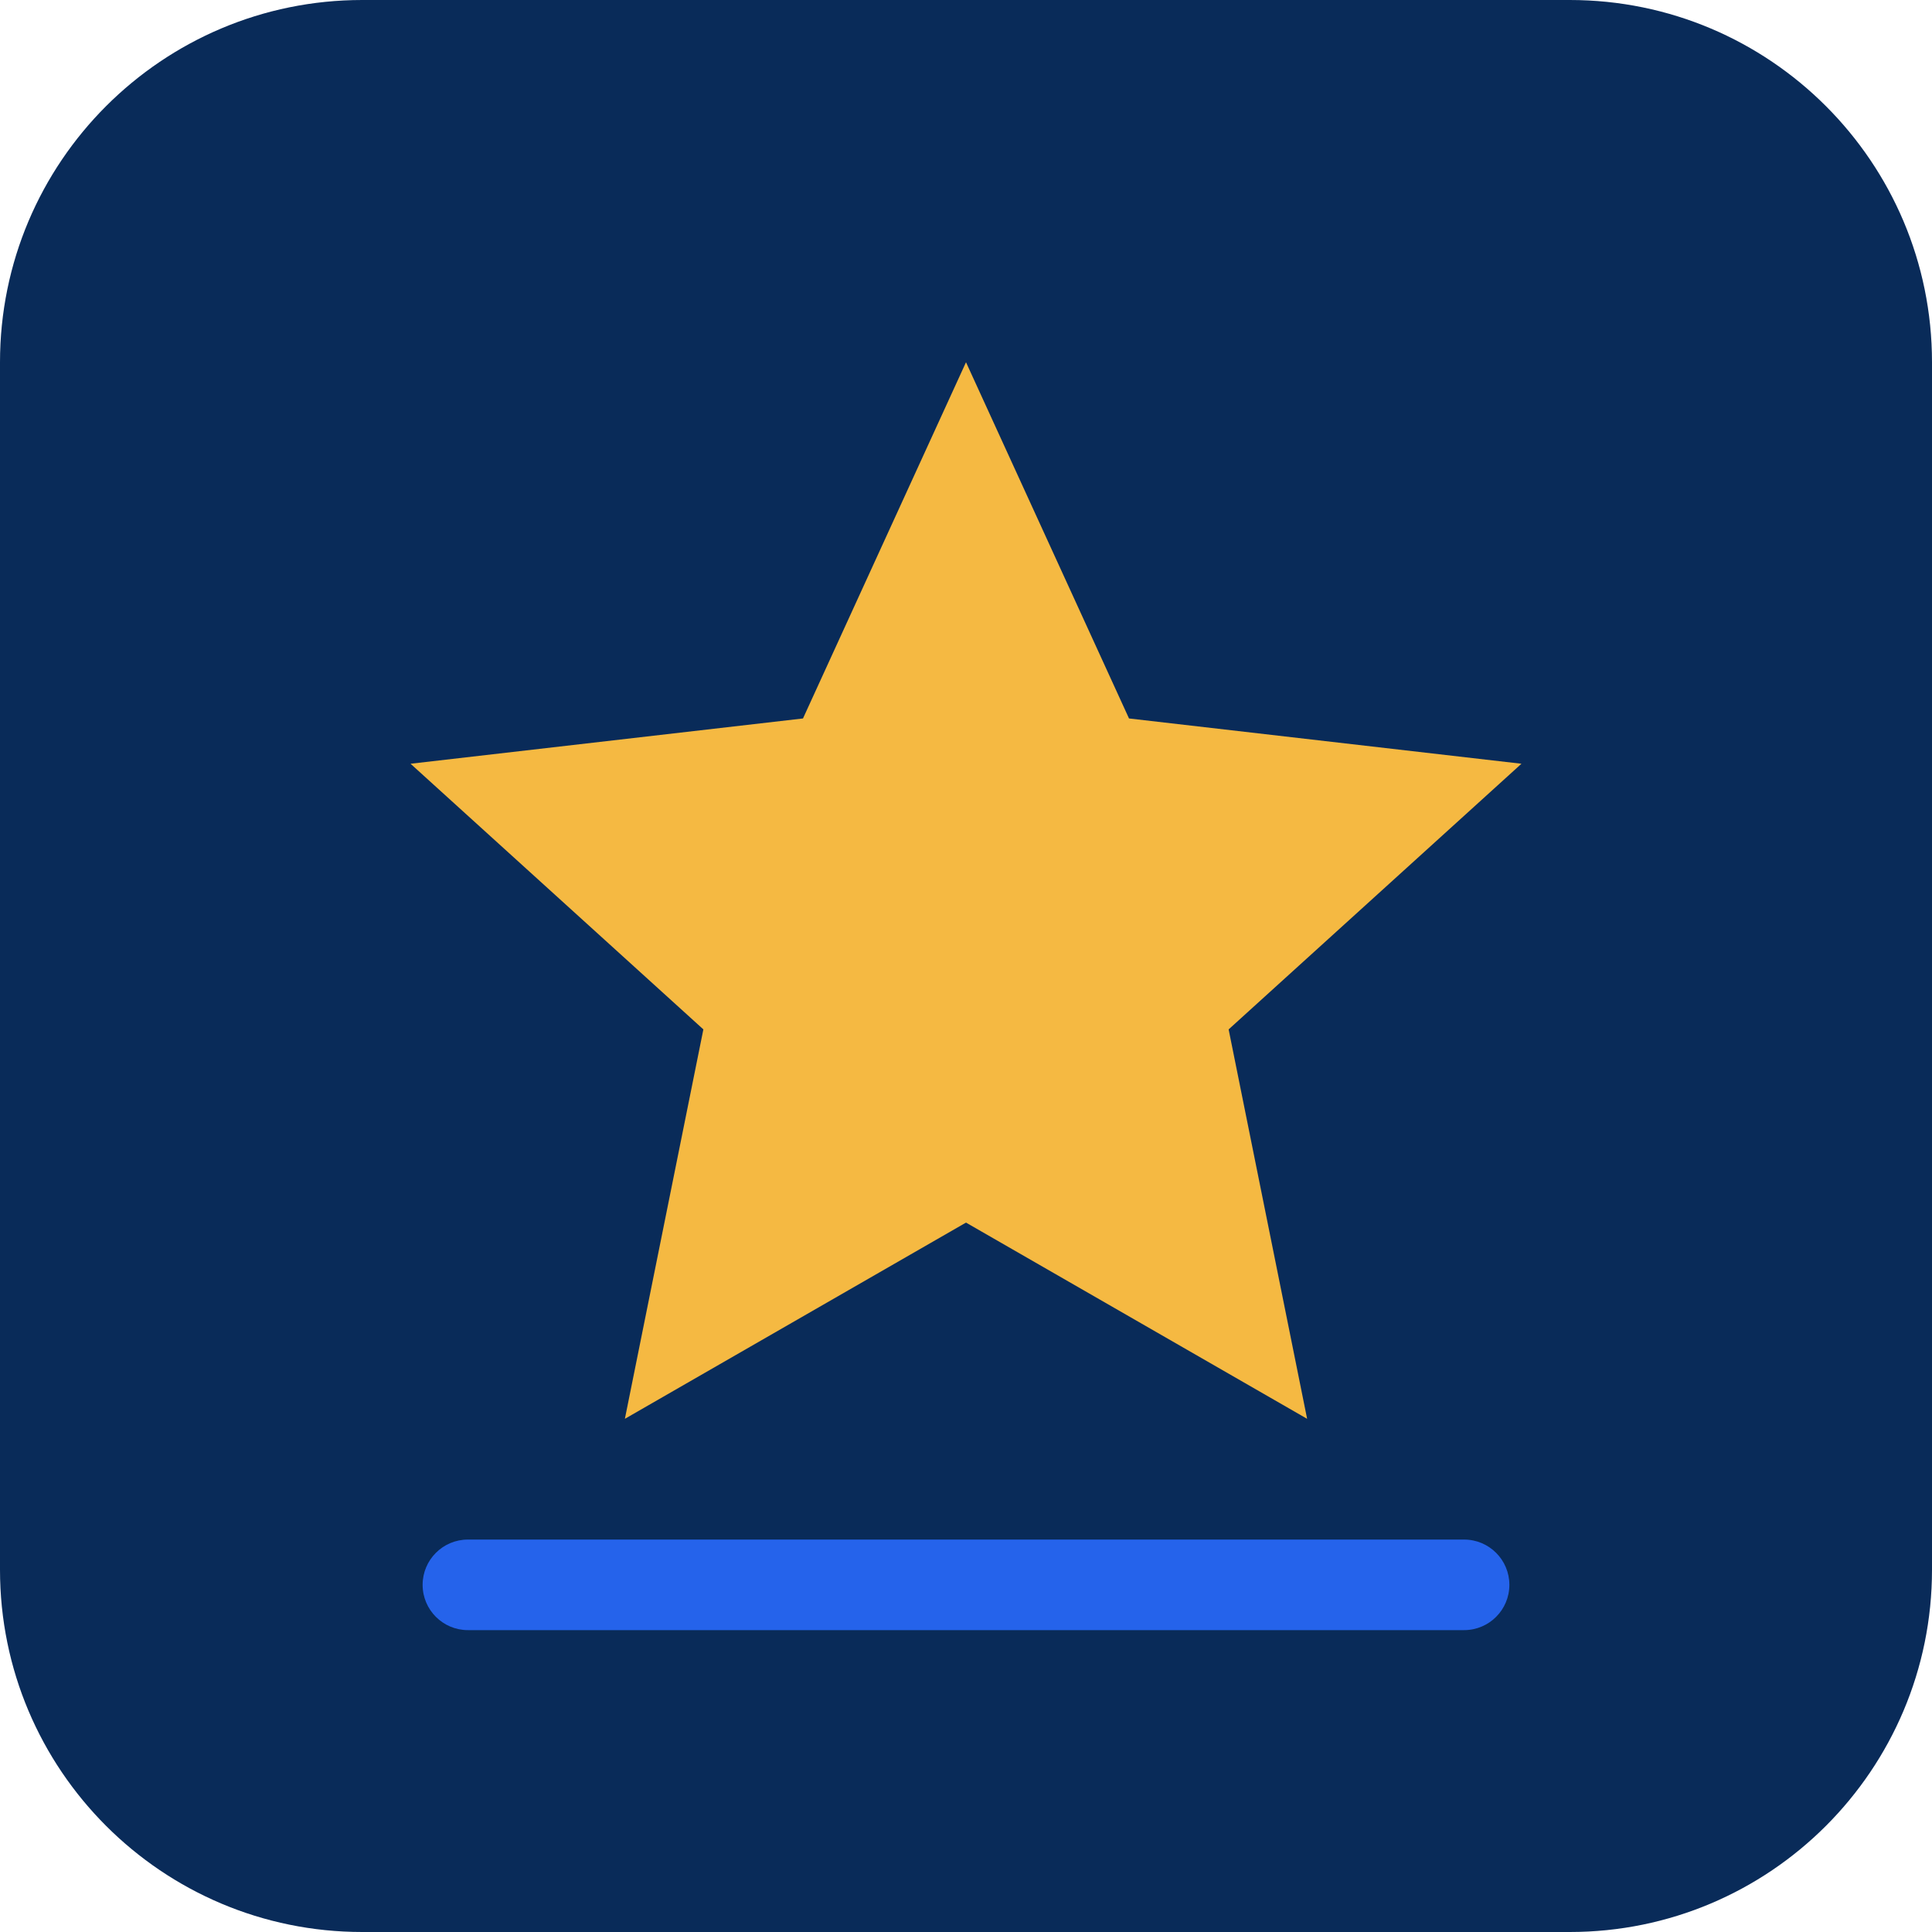
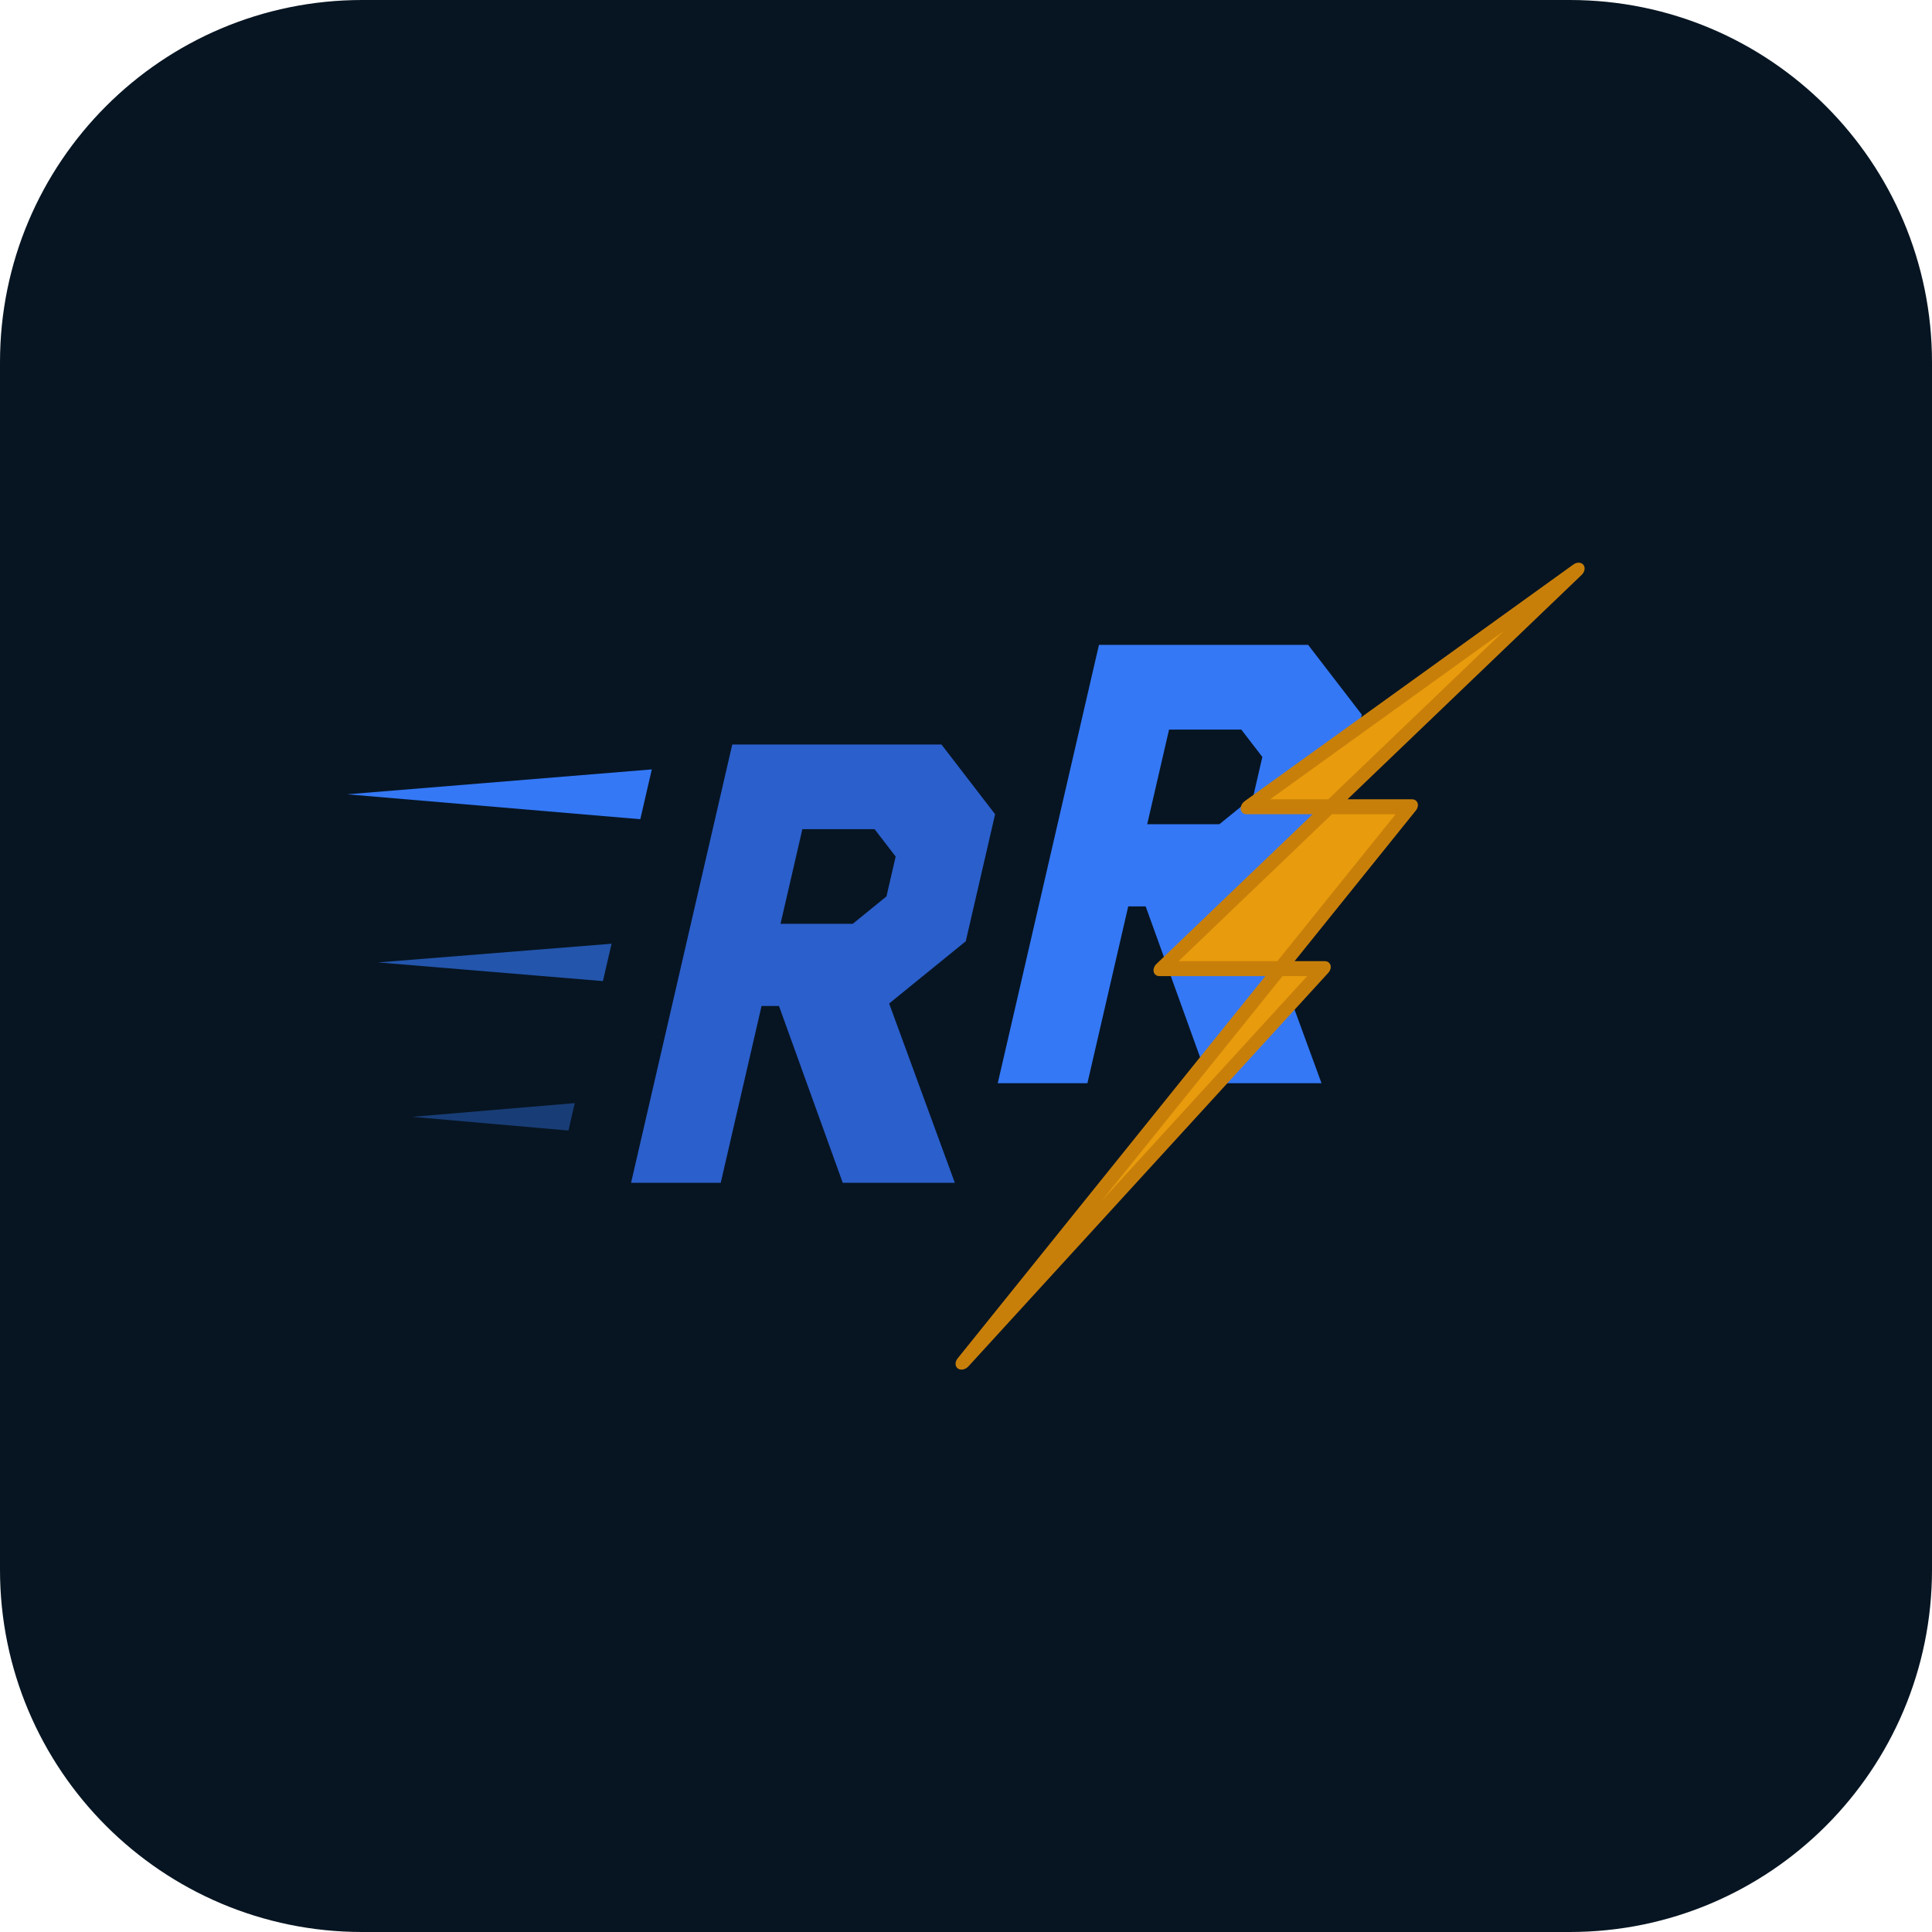
- <svg xmlns="http://www.w3.org/2000/svg" viewBox="0 0 64 64" fill="none">
-   <rect width="64" height="64" rx="12" fill="#092B59" />
-   <path d="M32 12L37.4 23.8L50.4 25.3L40.7 34.1L43.3 47L32 40.5L20.7 47L23.3 34.1L13.6 25.3L26.6 23.8L32 12Z" fill="#F5B942" />
-   <rect x="14" y="51" width="36" height="3" rx="1.5" fill="#2563EB" />
+ <svg xmlns="http://www.w3.org/2000/svg" width="512" height="512" viewBox="0 0 512 512">
+   <rect width="512" height="512" rx="96" fill="#071522" />
+   <g transform="translate(104.2 157.7) scale(0.66) skewX(-13)">
+     <path d="M0 80.0L120 70L120 90Z" fill="#3478F6" fill-opacity="1.0" />
+     <path d="M28 147.5L120 140L120 155Z" fill="#3478F6" fill-opacity="0.65" />
+     <path d="M56 209.5L120 204L120 215Z" fill="#3478F6" fill-opacity="0.4" />
+     <path d="M0 0H84L112 28V79L87 104L130 176H85L43 105H36V176H0ZM36 34V72H65L76 61V45L65 34Z" transform="translate(150 60)" fill="#2B5FCC" fill-rule="evenodd" />
+     <path d="M0 0H84L112 28V79L87 104L130 176H85L43 105H36V176H0ZM36 34V72H65L76 61V45L65 34Z" transform="translate(288 20)" fill="#3478F6" fill-rule="evenodd" />
+     <g transform="translate(258 -10)">
+       <clipPath id="rr-bolt-clip">
+         <path d="M215 0L85 160L150 160L42 318L170 95L105 95Z" />
+       </clipPath>
+       <g clip-path="url(#rr-bolt-clip)">
+         <path d="M-40 150L265 -20L265 -80L-40 90Z" fill="#FFD966" />
+         <path d="M-40 150L265 -20L265 420L-40 420Z" fill="#E89B0C" />
+       </g>
+       <path d="M215 0L85 160L150 160L42 318L170 95L105 95Z" fill="none" stroke="#C87F0A" stroke-width="6" stroke-linejoin="round" />
+     </g>
+   </g>
</svg>
